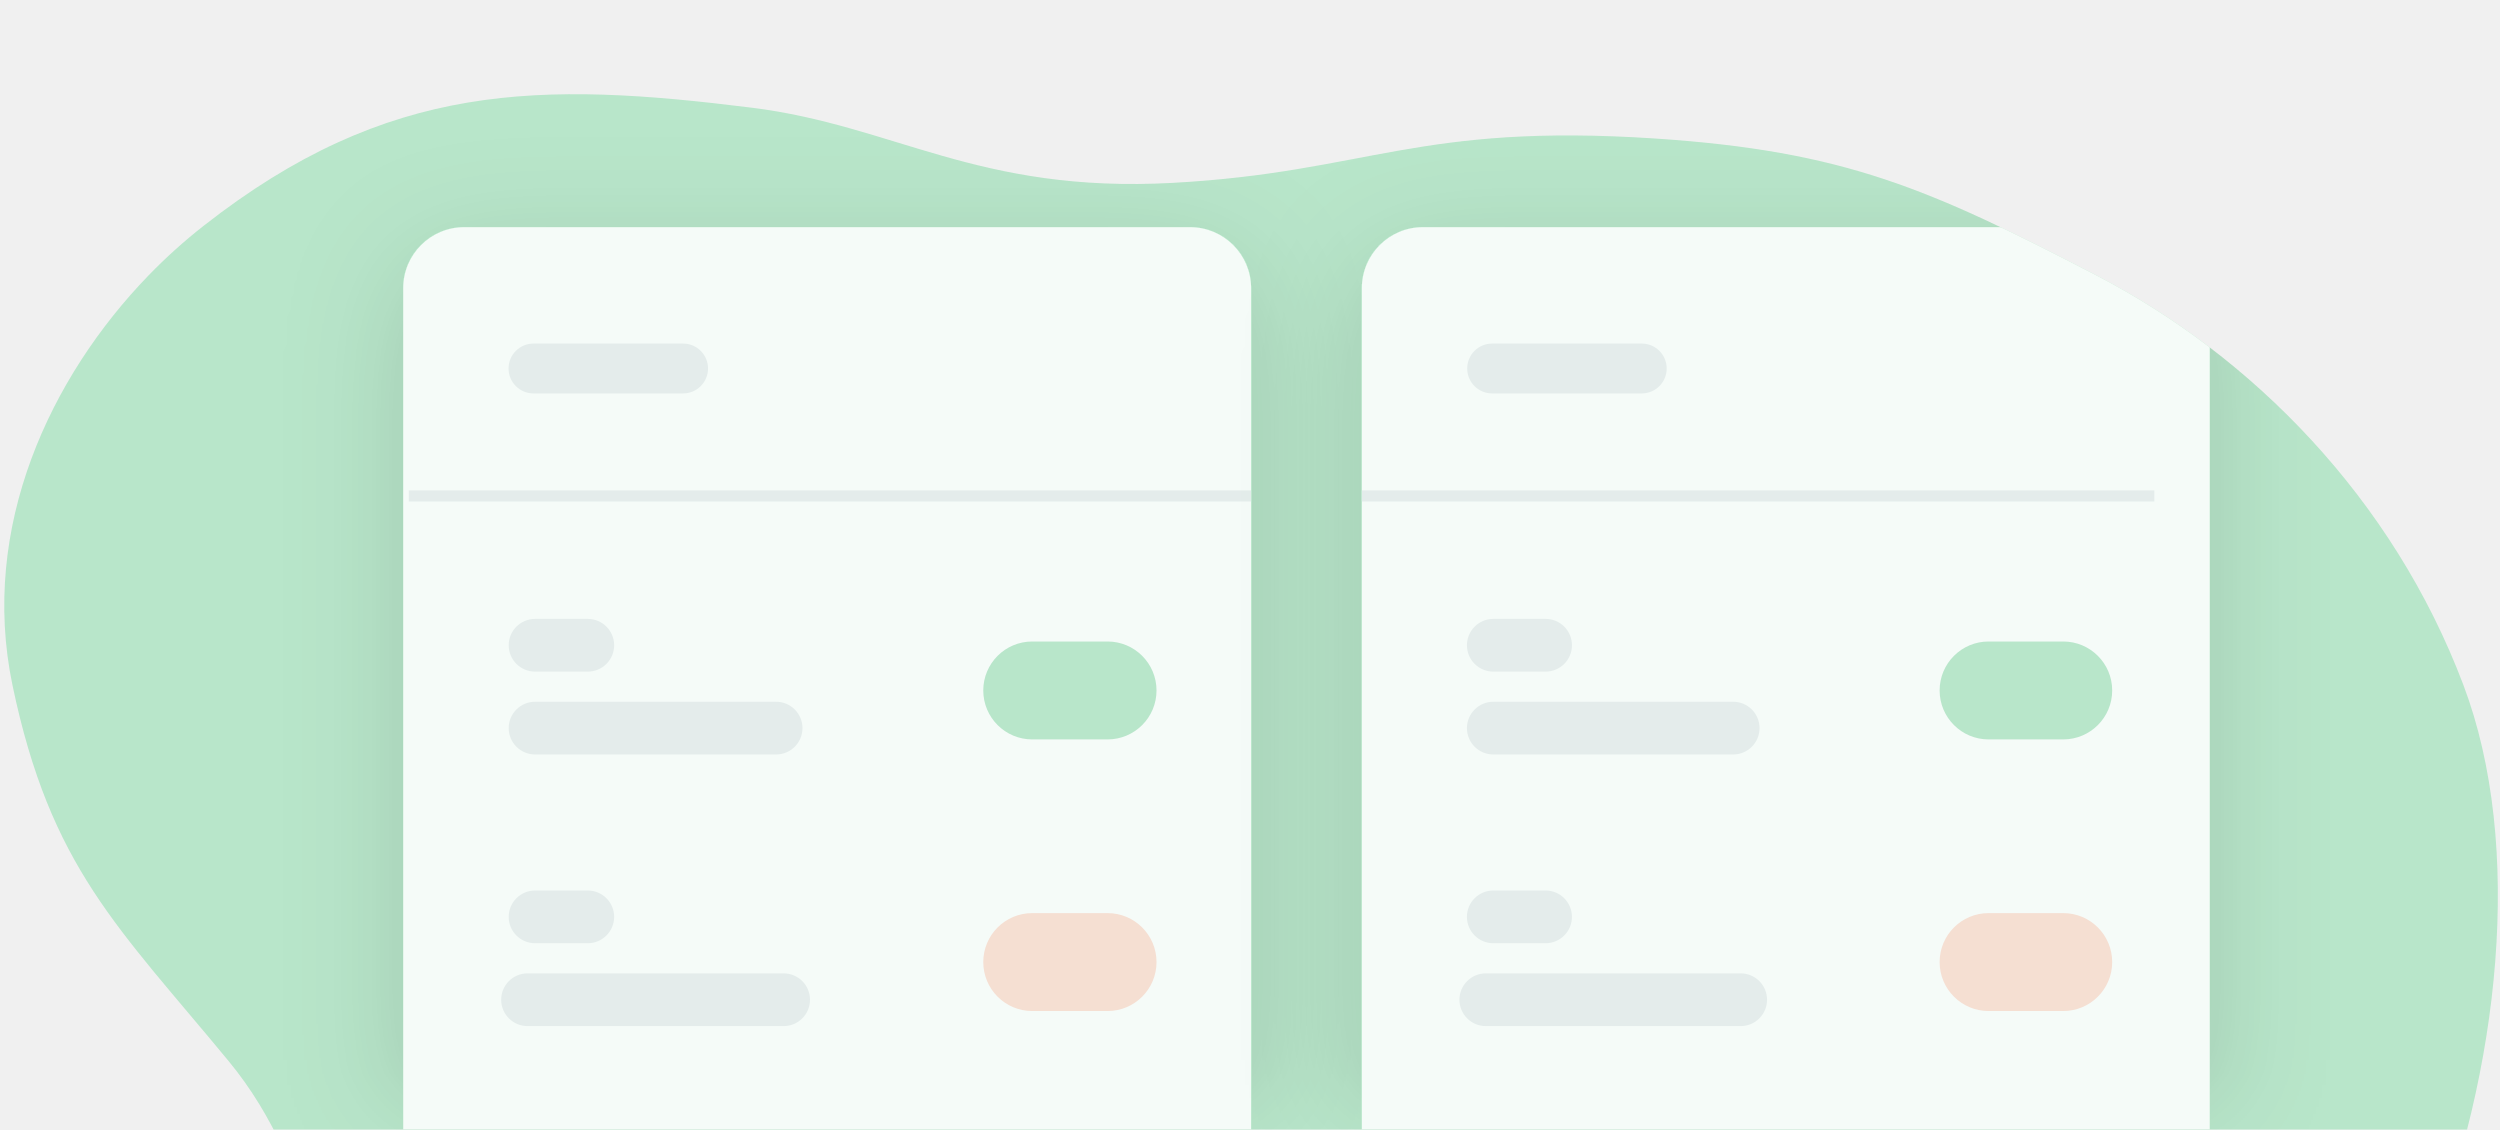
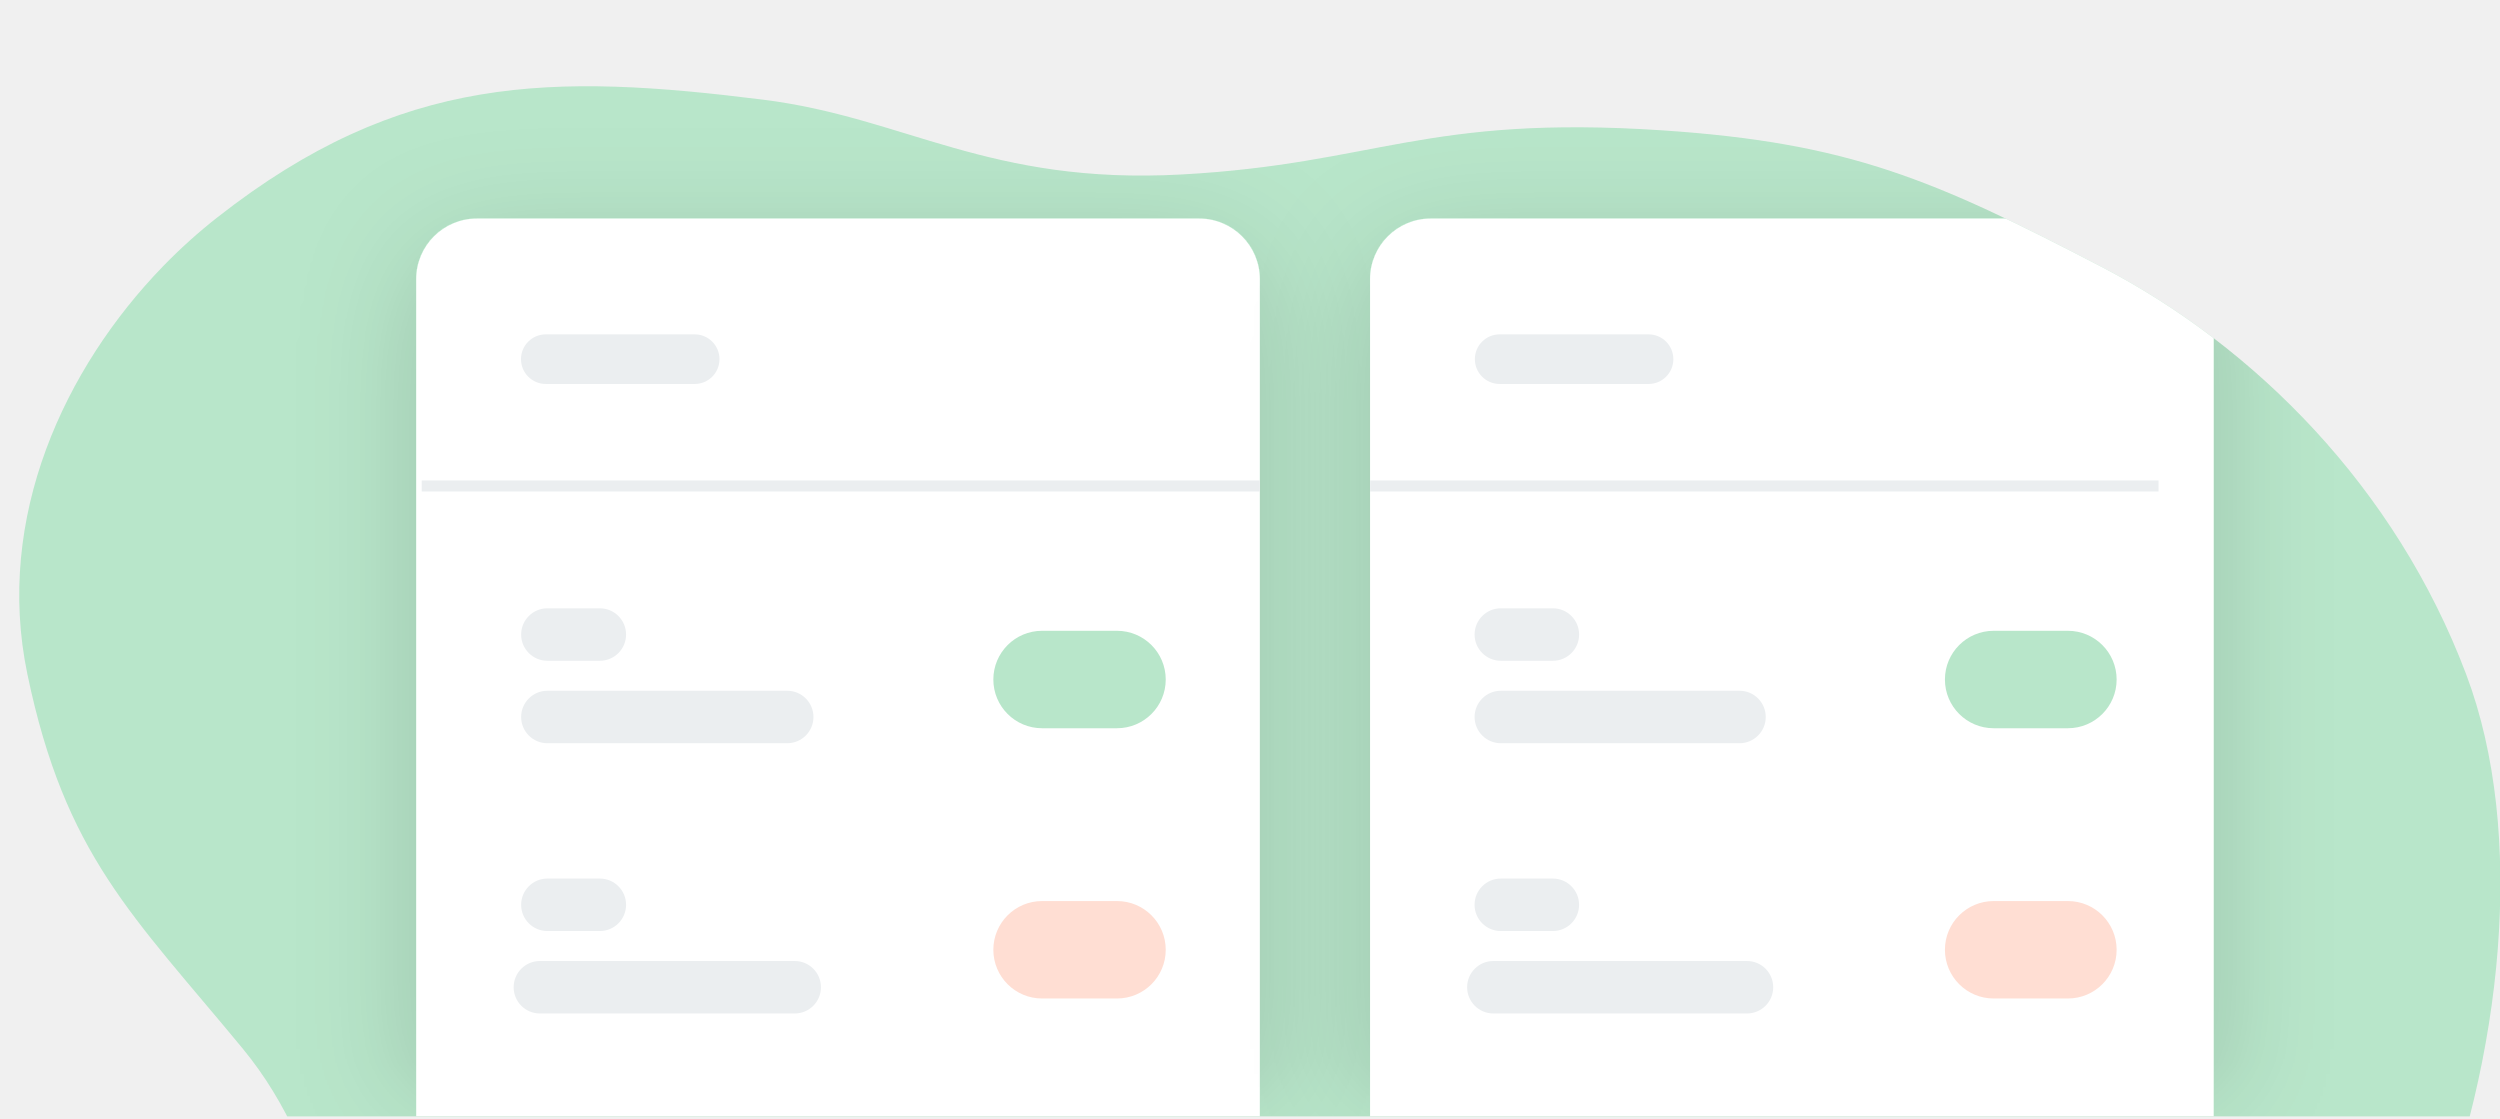
- <svg xmlns="http://www.w3.org/2000/svg" width="332" height="150" viewBox="0 0 332 150" fill="none">
-   <g clip-path="url(#clip0_1731_24094)" transform="translate(-72)">
-     <path d="m 91.722,36.579 c 2.314,-2.386 4.755,-4.585 7.307,-6.581 24.521,-19.235 44.779,-19.204 72.826,-15.693 18.961,2.373 30.038,11.4 55.889,9.98 25.851,-1.42 32.474,-7.992 64.117,-5.887 25.048,1.667 36.285,6.612 58.554,18.181 20.61,10.707 39.324,29.519 48.728,54.398 16.12,42.644 -12.622,119.393 -51.166,123.012 -27.93,2.623 -50.979,-28.308 -79.169,-21.145 -17.366,4.414 -27.666,22.927 -41.064,35.144 -15.631,14.255 -49.304,13.359 -67.607,5.751 -17.442,-7.248 -34.409,-21.615 -40.106,-42.775 -4.337,-16.114 -5.519,-35.322 -17.661,-50.04 C 87.676,123.112 78.698,115.167 73.654,90.976 69.272,69.967 78.699,50.038 91.722,36.579 Z" fill="#b8e6ca" />
-     <mask id="mask0_1731_24094" maskUnits="userSpaceOnUse" x="72" y="12" width="332" height="228">
-       <path d="m 91.722,36.579 c 2.314,-2.386 4.755,-4.585 7.307,-6.581 24.521,-19.235 44.779,-19.204 72.826,-15.693 18.961,2.373 30.038,11.4 55.889,9.98 25.851,-1.42 32.474,-7.992 64.117,-5.887 25.048,1.667 36.285,6.612 58.554,18.181 20.61,10.707 39.324,29.519 48.728,54.398 16.12,42.644 -12.622,119.393 -51.166,123.012 -27.93,2.623 -50.979,-28.308 -79.169,-21.145 -17.366,4.414 -27.666,22.927 -41.064,35.144 -15.631,14.255 -49.304,13.359 -67.607,5.751 -17.442,-7.248 -34.409,-21.615 -40.106,-42.775 -4.337,-16.114 -5.519,-35.322 -17.661,-50.04 C 87.676,123.112 78.698,115.167 73.654,90.976 69.272,69.967 78.699,50.038 91.722,36.579 Z" fill="#b8e6ca" />
-     </mask>
-     <g mask="url(#mask0_1731_24094)">
-       <g filter="url(#filter0_d_1731_24094)">
-         <rect x="125.551" y="30.171" width="112.591" height="153.065" rx="8.095" fill="#ffffff" />
-       </g>
-       <rect x="139.555" y="93.193" width="39.014" height="7.002" rx="3.501" fill="#ebeef0" />
-       <rect x="139.555" y="82.189" width="14.005" height="7.002" rx="3.501" fill="#ebeef0" />
-       <rect x="139.555" y="118.259" width="14.005" height="7.002" rx="3.501" fill="#ebeef0" />
-       <path d="m 202.578,91.693 c 0,-3.591 2.911,-6.502 6.502,-6.502 h 10.004 c 3.591,0 6.502,2.911 6.502,6.502 0,3.591 -2.911,6.502 -6.502,6.502 H 209.08 c -3.591,0 -6.502,-2.911 -6.502,-6.502 z" fill="#b8e6ca" />
-       <rect x="139.535" y="45.625" width="26.492" height="6.623" rx="3.311" fill="#ebeef0" />
-       <path d="m 202.578,127.763 c 0,-3.591 2.911,-6.502 6.502,-6.502 h 10.004 c 3.591,0 6.502,2.911 6.502,6.502 0,3.591 -2.911,6.502 -6.502,6.502 H 209.08 c -3.591,0 -6.502,-2.911 -6.502,-6.502 z" fill="#ffded3" />
-       <rect x="138.555" y="129.263" width="41.014" height="7.002" rx="3.501" fill="#ebeef0" />
-       <path d="M 238.141,65.862 H 126.286" stroke="#ebeef0" stroke-width="1.472" />
-       <g filter="url(#filter1_d_1731_24094)">
-         <rect x="252.859" y="30.171" width="112.591" height="153.065" rx="8.095" fill="#ffffff" />
-       </g>
-       <rect x="266.809" y="93.193" width="38.859" height="7.002" rx="3.501" fill="#ebeef0" />
-       <rect x="266.809" y="82.189" width="13.949" height="7.002" rx="3.501" fill="#ebeef0" />
-       <rect x="266.805" y="118.259" width="13.949" height="7.002" rx="3.501" fill="#ebeef0" />
-       <path d="m 329.582,91.693 c 0,-3.591 2.911,-6.502 6.502,-6.502 h 9.912 c 3.592,0 6.503,2.911 6.503,6.502 0,3.591 -2.911,6.502 -6.503,6.502 h -9.912 c -3.591,0 -6.502,-2.911 -6.502,-6.502 z" fill="#b8e6ca" />
-       <rect x="266.844" y="45.625" width="26.492" height="6.623" rx="3.311" fill="#ebeef0" />
-       <path d="M 358.094,65.862 H 252.862" stroke="#ebeef0" stroke-width="1.472" />
-       <path d="m 329.582,127.763 c 0,-3.591 2.911,-6.502 6.502,-6.502 h 9.912 c 3.592,0 6.503,2.911 6.503,6.502 0,3.591 -2.911,6.502 -6.503,6.502 h -9.912 c -3.591,0 -6.502,-2.911 -6.502,-6.502 z" fill="#ffded3" />
-       <rect x="265.812" y="129.263" width="40.852" height="7.002" rx="3.501" fill="#ebeef0" />
-     </g>
-   </g>
+ <svg xmlns="http://www.w3.org/2000/svg" viewBox="-3 1 333.666 149.252" width="333.666px" height="149.252px" fill="none">
  <defs>
+     <clipPath id="clip0_1731_24094">
+       <rect width="480" height="150" fill="white" />
+     </clipPath>
    <filter id="filter0_d_1731_24094" x="109.551" y="18.171" width="144.59" height="185.064" filterUnits="userSpaceOnUse" color-interpolation-filters="sRGB">
      <feFlood flood-opacity="0" result="BackgroundImageFix" />
      <feColorMatrix in="SourceAlpha" type="matrix" values="0 0 0 0 0 0 0 0 0 0 0 0 0 0 0 0 0 0 127 0" result="hardAlpha" />
      <feOffset dy="4" />
      <feGaussianBlur stdDeviation="8" />
      <feComposite in2="hardAlpha" operator="out" />
      <feColorMatrix type="matrix" values="0 0 0 0 0 0 0 0 0 0 0 0 0 0 0 0 0 0 0.15 0" />
      <feBlend mode="normal" in2="BackgroundImageFix" result="effect1_dropShadow_1731_24094" />
      <feBlend mode="normal" in="SourceGraphic" in2="effect1_dropShadow_1731_24094" result="shape" />
    </filter>
    <filter id="filter1_d_1731_24094" x="236.859" y="18.171" width="144.59" height="185.064" filterUnits="userSpaceOnUse" color-interpolation-filters="sRGB">
      <feFlood flood-opacity="0" result="BackgroundImageFix" />
      <feColorMatrix in="SourceAlpha" type="matrix" values="0 0 0 0 0 0 0 0 0 0 0 0 0 0 0 0 0 0 127 0" result="hardAlpha" />
      <feOffset dy="4" />
      <feGaussianBlur stdDeviation="8" />
      <feComposite in2="hardAlpha" operator="out" />
      <feColorMatrix type="matrix" values="0 0 0 0 0 0 0 0 0 0 0 0 0 0 0 0 0 0 0.15 0" />
      <feBlend mode="normal" in2="BackgroundImageFix" result="effect1_dropShadow_1731_24094" />
      <feBlend mode="normal" in="SourceGraphic" in2="effect1_dropShadow_1731_24094" result="shape" />
    </filter>
-     <clipPath id="clip0_1731_24094">
-       <rect width="480" height="150" fill="#ffffff" x="0" y="0" />
-     </clipPath>
  </defs>
+   <g clip-path="url(#clip0_1731_24094)" transform="matrix(1, 0, 0, 1, -73, 3.552713678800501e-15)">
+     <path d="M91.722 36.579C94.036 34.193 96.477 31.994 99.029 29.997C123.55 10.763 143.808 10.793 171.855 14.304C190.816 16.677 201.893 25.704 227.744 24.285C253.595 22.865 260.218 16.292 291.861 18.397C316.909 20.064 328.146 25.009 350.415 36.579C371.025 47.286 389.739 66.098 399.143 90.976C415.263 133.62 386.521 210.369 347.977 213.988C320.047 216.611 296.998 185.68 268.808 192.843C251.442 197.257 241.142 215.77 227.744 227.987C212.113 242.242 178.44 241.346 160.137 233.738C142.695 226.49 125.728 212.123 120.031 190.963C115.694 174.849 114.512 155.641 102.37 140.923C87.676 123.112 78.698 115.167 73.654 90.976C69.272 69.967 78.699 50.038 91.722 36.579Z" fill="#B8E6CA" />
+     <mask id="mask0_1731_24094" style="mask-type:alpha" maskUnits="userSpaceOnUse" x="72" y="12" width="332" height="228">
+       <path d="M91.722 36.579C94.036 34.193 96.477 31.994 99.029 29.997C123.55 10.763 143.808 10.793 171.855 14.304C190.816 16.677 201.893 25.704 227.744 24.285C253.595 22.865 260.218 16.292 291.861 18.397C316.909 20.064 328.146 25.009 350.415 36.579C371.025 47.286 389.739 66.098 399.143 90.976C415.263 133.62 386.521 210.369 347.977 213.988C320.047 216.611 296.998 185.68 268.808 192.843C251.442 197.257 241.142 215.77 227.744 227.987C212.113 242.242 178.44 241.346 160.137 233.738C142.695 226.49 125.728 212.123 120.031 190.963C115.694 174.849 114.512 155.641 102.37 140.923C87.676 123.112 78.698 115.167 73.654 90.976C69.272 69.967 78.699 50.038 91.722 36.579Z" fill="#B8E6CA" />
+     </mask>
+     <g mask="url(#mask0_1731_24094)">
+       <g filter="url(#filter0_d_1731_24094)">
+         <rect x="125.551" y="30.171" width="112.591" height="153.065" rx="8.095" fill="white" />
+       </g>
+       <rect x="139.555" y="93.193" width="39.014" height="7.002" rx="3.501" fill="#EBEEF0" />
+       <rect x="139.555" y="82.189" width="14.005" height="7.002" rx="3.501" fill="#EBEEF0" />
+       <rect x="139.555" y="118.259" width="14.005" height="7.002" rx="3.501" fill="#EBEEF0" />
+       <path d="M202.578 91.693C202.578 88.102 205.489 85.19 209.08 85.19H219.084C222.675 85.19 225.586 88.102 225.586 91.693C225.586 95.284 222.675 98.195 219.084 98.195H209.08C205.489 98.195 202.578 95.284 202.578 91.693Z" fill="#B8E6CA" />
+       <rect x="139.535" y="45.625" width="26.492" height="6.623" rx="3.311" fill="#EBEEF0" />
+       <path d="M202.578 127.763C202.578 124.172 205.489 121.261 209.08 121.261H219.084C222.675 121.261 225.586 124.172 225.586 127.763C225.586 131.354 222.675 134.265 219.084 134.265H209.08C205.489 134.265 202.578 131.354 202.578 127.763Z" fill="#FFDED3" />
+       <rect x="138.555" y="129.263" width="41.014" height="7.002" rx="3.501" fill="#EBEEF0" />
+       <path d="M238.141 65.862L126.286 65.862" stroke="#EBEEF0" stroke-width="1.472" />
+       <g filter="url(#filter1_d_1731_24094)">
+         <rect x="252.859" y="30.171" width="112.591" height="153.065" rx="8.095" fill="white" />
+       </g>
+       <rect x="266.809" y="93.193" width="38.859" height="7.002" rx="3.501" fill="#EBEEF0" />
+       <rect x="266.809" y="82.189" width="13.949" height="7.002" rx="3.501" fill="#EBEEF0" />
+       <rect x="266.805" y="118.259" width="13.949" height="7.002" rx="3.501" fill="#EBEEF0" />
+       <path d="M329.582 91.693C329.582 88.102 332.493 85.19 336.084 85.19H345.996C349.588 85.19 352.499 88.102 352.499 91.693C352.499 95.284 349.588 98.195 345.996 98.195H336.084C332.493 98.195 329.582 95.284 329.582 91.693Z" fill="#B8E6CA" />
+       <rect x="266.844" y="45.625" width="26.492" height="6.623" rx="3.311" fill="#EBEEF0" />
+       <path d="M358.094 65.862L252.862 65.862" stroke="#EBEEF0" stroke-width="1.472" />
+       <path d="M329.582 127.763C329.582 124.172 332.493 121.261 336.084 121.261H345.996C349.588 121.261 352.499 124.172 352.499 127.763C352.499 131.354 349.588 134.265 345.996 134.265H336.084C332.493 134.265 329.582 131.354 329.582 127.763Z" fill="#FFDED3" />
+       <rect x="265.812" y="129.263" width="40.852" height="7.002" rx="3.501" fill="#EBEEF0" />
+     </g>
+   </g>
</svg>
